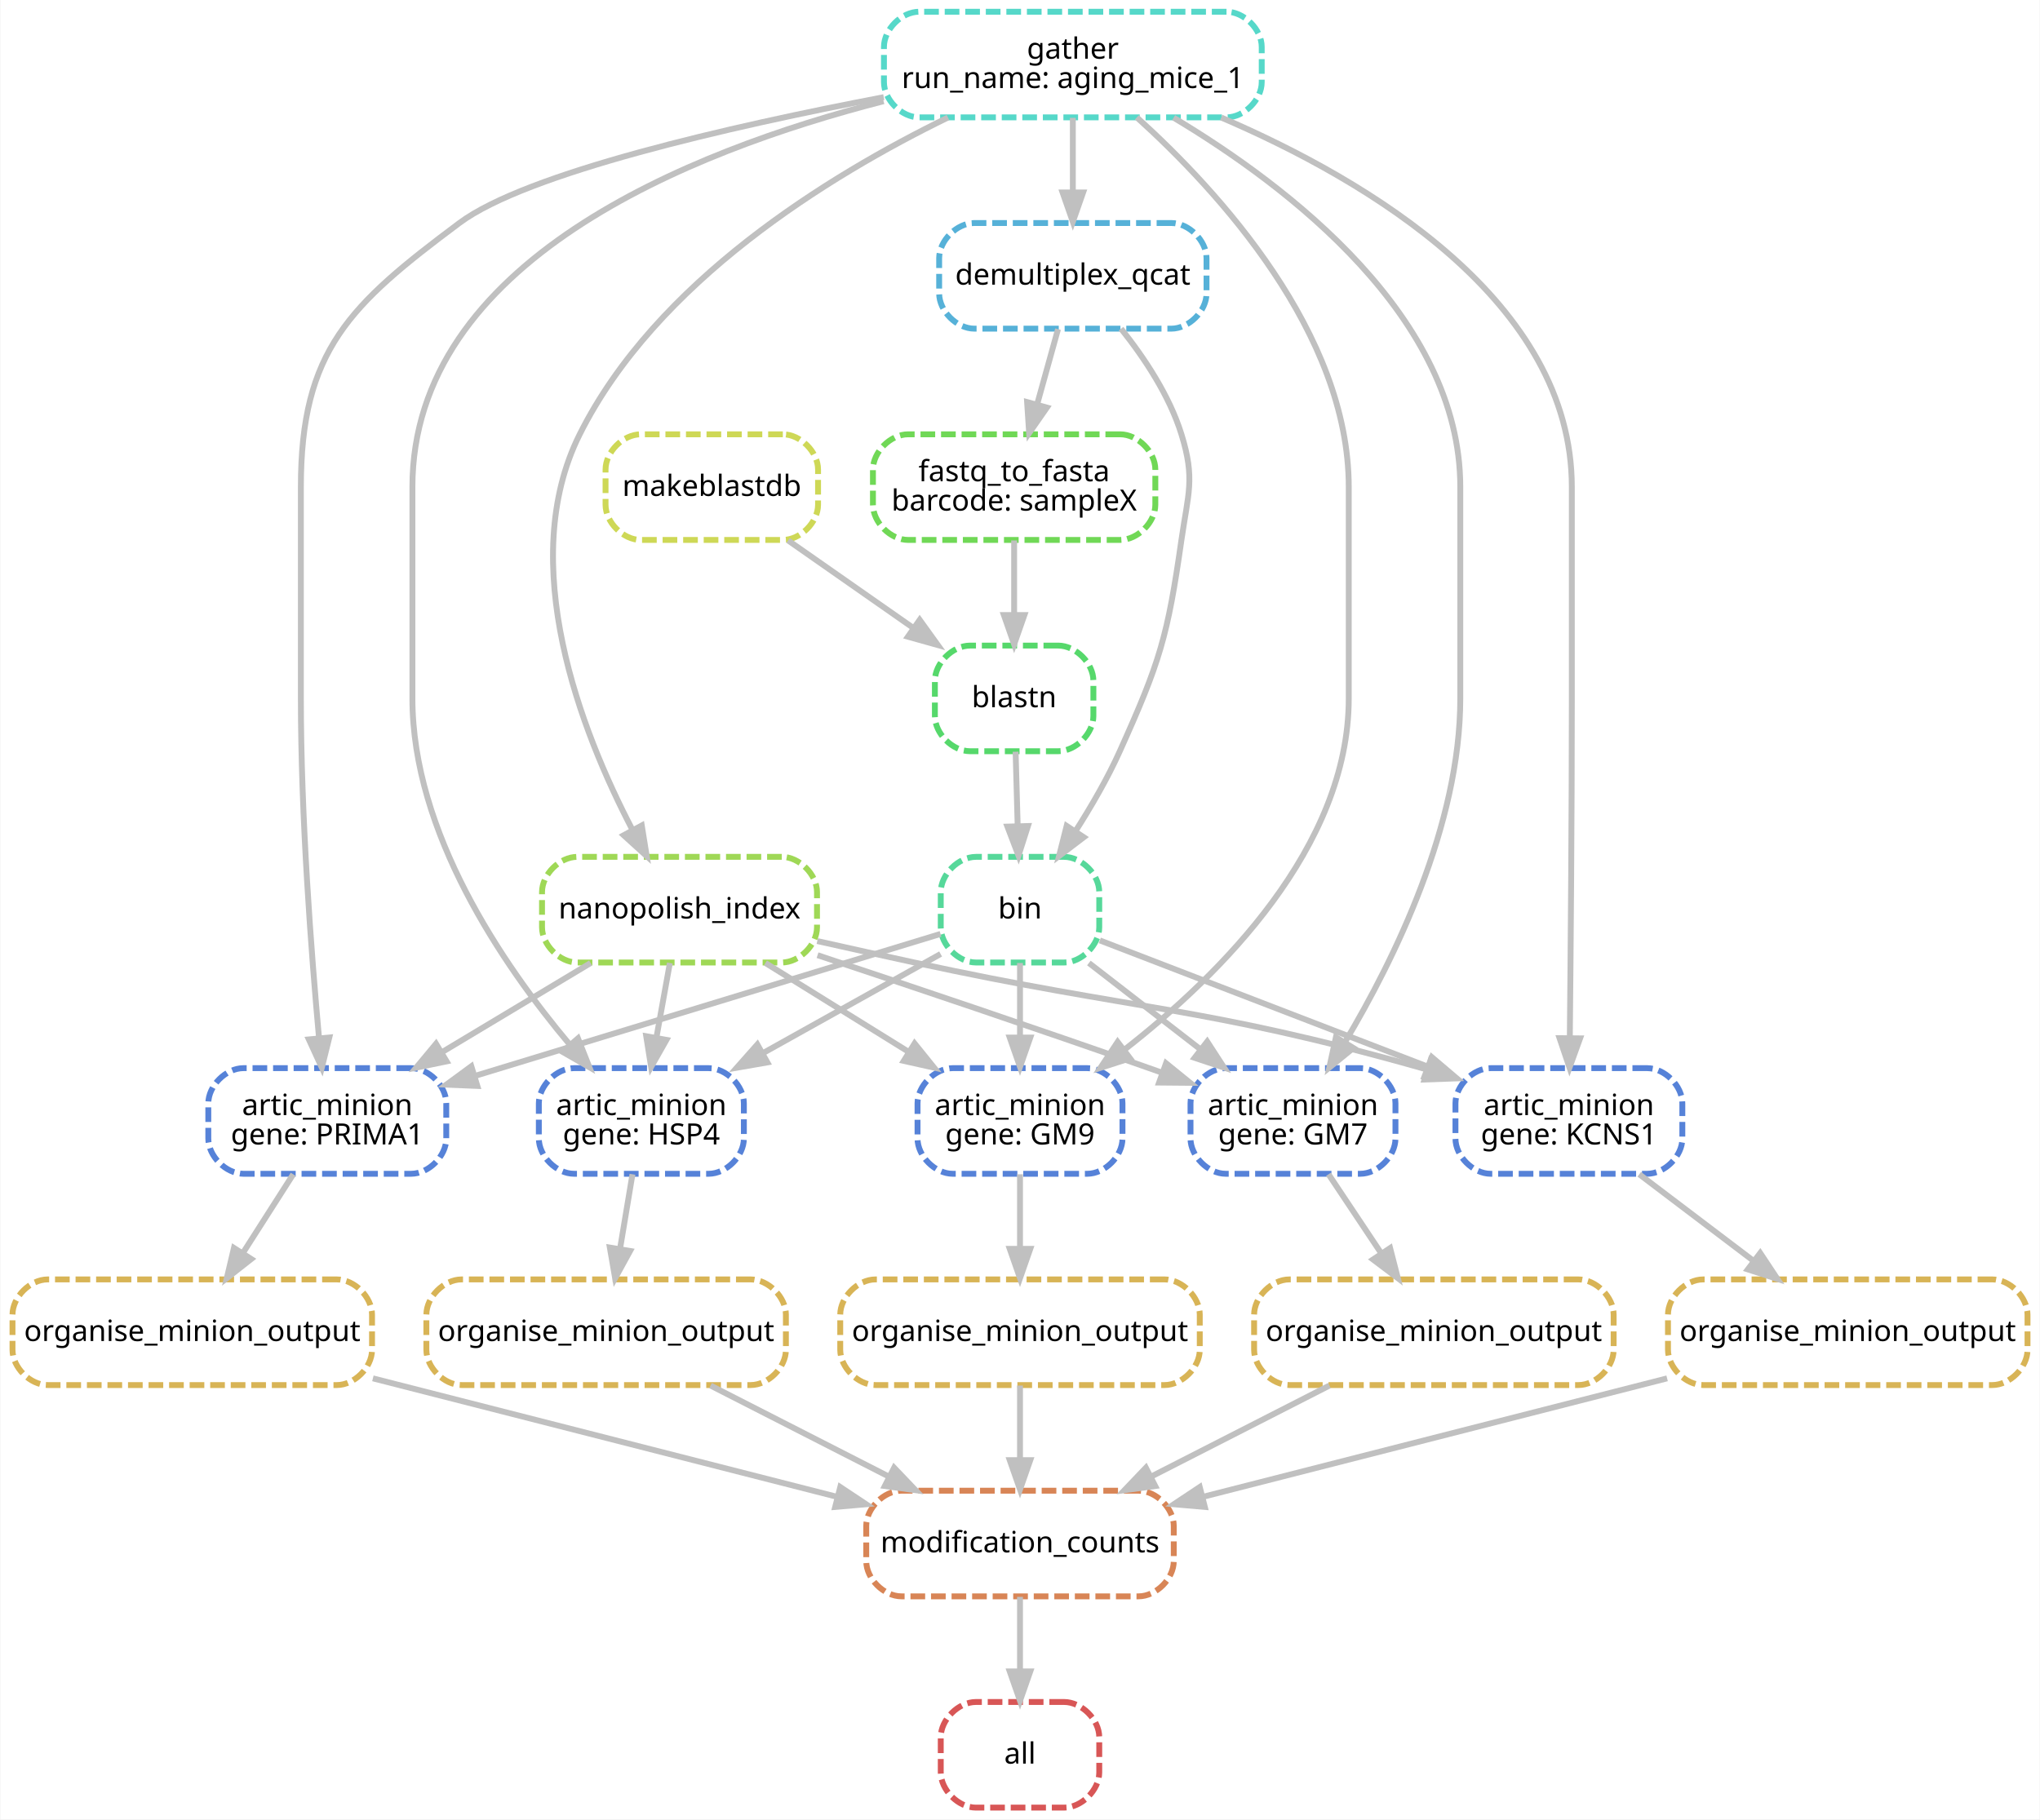
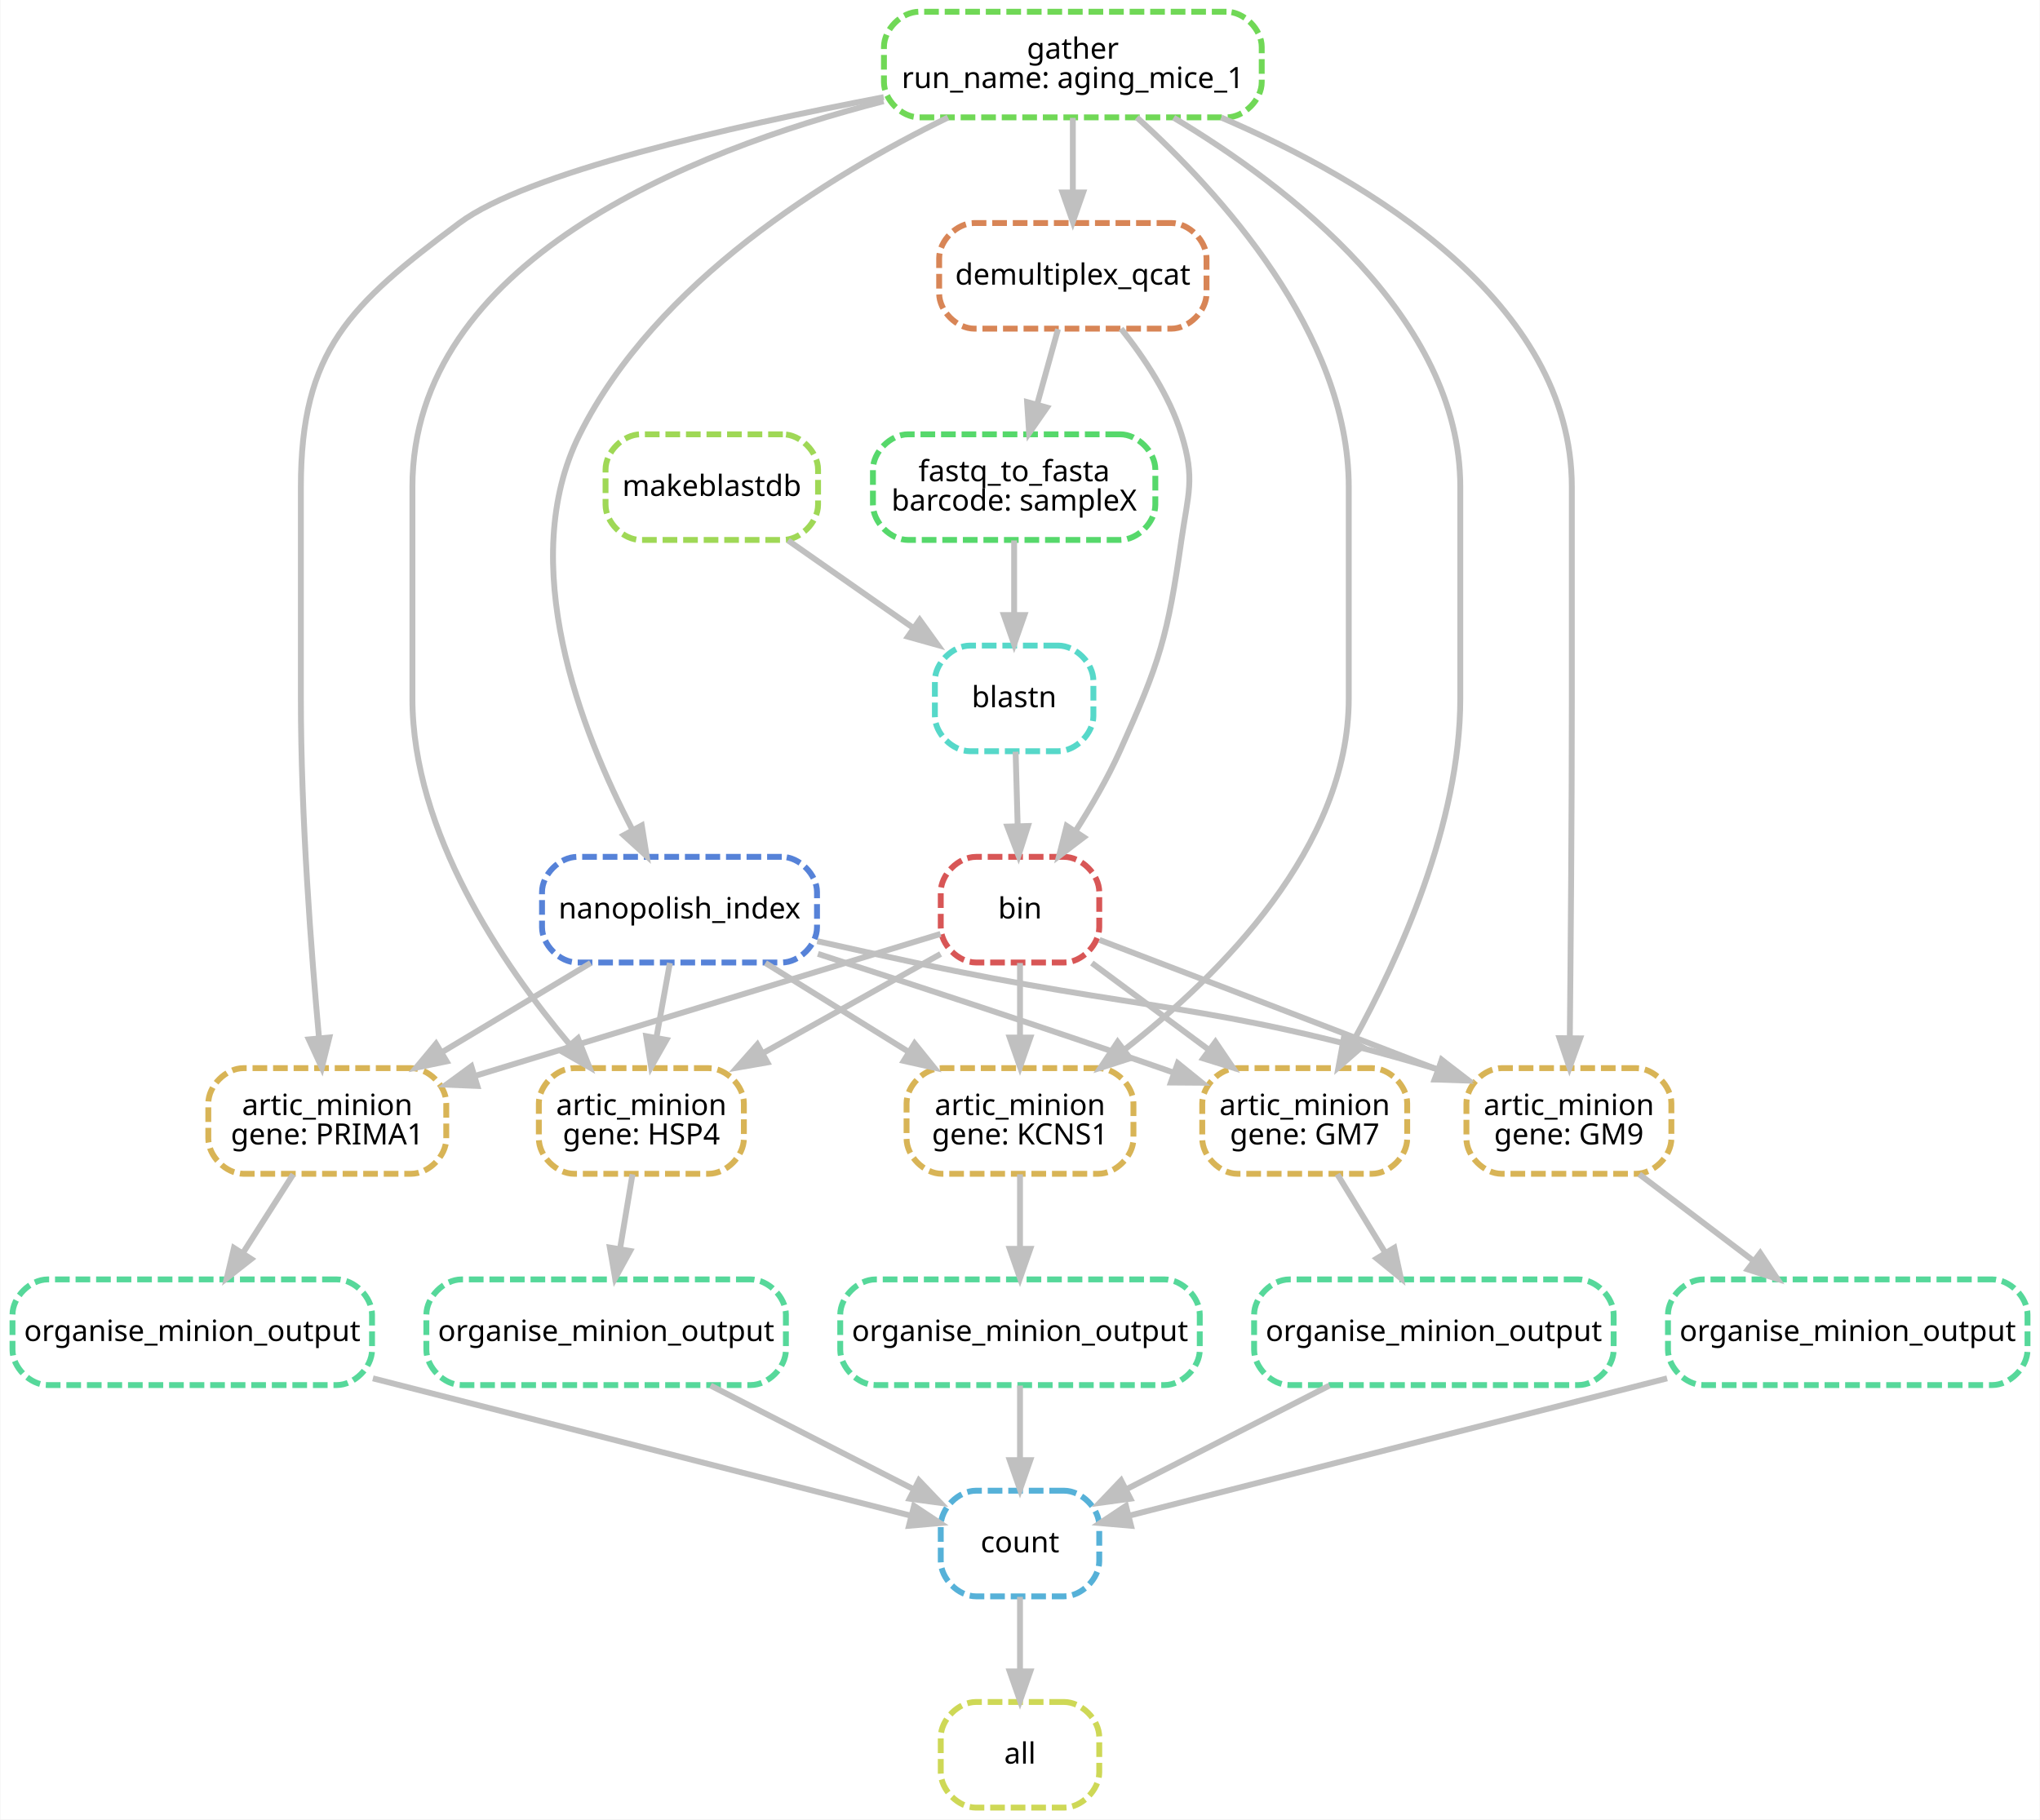
<svg xmlns="http://www.w3.org/2000/svg" width="695pt" height="620pt" viewBox="0.00 0.00 694.74 620.00">
  <g id="graph0" class="graph" transform="scale(1 1) rotate(0) translate(4 616)">
    <polygon fill="#ffffff" stroke="transparent" points="-4,4 -4,-616 690.743,-616 690.743,4 -4,4" />
    <g id="node1" class="node">
-       <path fill="none" stroke="#d85656" stroke-width="2" stroke-dasharray="5,2" d="M358.372,-36C358.372,-36 328.372,-36 328.372,-36 322.372,-36 316.372,-30 316.372,-24 316.372,-24 316.372,-12 316.372,-12 316.372,-6 322.372,0 328.372,0 328.372,0 358.372,0 358.372,0 364.372,0 370.372,-6 370.372,-12 370.372,-12 370.372,-24 370.372,-24 370.372,-30 364.372,-36 358.372,-36" />
+       <path fill="none" stroke="#ced856" stroke-width="2" stroke-dasharray="5,2" d="M358.372,-36C358.372,-36 328.372,-36 328.372,-36 322.372,-36 316.372,-30 316.372,-24 316.372,-24 316.372,-12 316.372,-12 316.372,-6 322.372,0 328.372,0 328.372,0 358.372,0 358.372,0 364.372,0 370.372,-6 370.372,-12 370.372,-12 370.372,-24 370.372,-24 370.372,-30 364.372,-36 358.372,-36" />
      <text text-anchor="middle" x="343.372" y="-15" font-family="sans" font-size="10.00" fill="#000000">all</text>
    </g>
    <g id="node2" class="node">
-       <path fill="none" stroke="#d88556" stroke-width="2" stroke-dasharray="5,2" d="M383.756,-108C383.756,-108 302.987,-108 302.987,-108 296.987,-108 290.987,-102 290.987,-96 290.987,-96 290.987,-84 290.987,-84 290.987,-78 296.987,-72 302.987,-72 302.987,-72 383.756,-72 383.756,-72 389.756,-72 395.756,-78 395.756,-84 395.756,-84 395.756,-96 395.756,-96 395.756,-102 389.756,-108 383.756,-108" />
-       <text text-anchor="middle" x="343.372" y="-87" font-family="sans" font-size="10.00" fill="#000000">modification_counts</text>
+       <path fill="none" stroke="#56b1d8" stroke-width="2" stroke-dasharray="5,2" d="M358.372,-108C358.372,-108 328.372,-108 328.372,-108 322.372,-108 316.372,-102 316.372,-96 316.372,-96 316.372,-84 316.372,-84 316.372,-78 322.372,-72 328.372,-72 328.372,-72 358.372,-72 358.372,-72 364.372,-72 370.372,-78 370.372,-84 370.372,-84 370.372,-96 370.372,-96 370.372,-102 364.372,-108 358.372,-108" />
+       <text text-anchor="middle" x="343.372" y="-87" font-family="sans" font-size="10.00" fill="#000000">count</text>
    </g>
    <g id="edge1" class="edge">
      <path fill="none" stroke="#c0c0c0" stroke-width="2" d="M343.372,-71.831C343.372,-64.131 343.372,-54.974 343.372,-46.417" />
      <polygon fill="#c0c0c0" stroke="#c0c0c0" stroke-width="2" points="346.872,-46.413 343.372,-36.413 339.872,-46.413 346.872,-46.413" />
    </g>
    <g id="node3" class="node">
-       <path fill="none" stroke="#d8b456" stroke-width="2" stroke-dasharray="5,2" d="M392.615,-180C392.615,-180 294.128,-180 294.128,-180 288.128,-180 282.128,-174 282.128,-168 282.128,-168 282.128,-156 282.128,-156 282.128,-150 288.128,-144 294.128,-144 294.128,-144 392.615,-144 392.615,-144 398.615,-144 404.615,-150 404.615,-156 404.615,-156 404.615,-168 404.615,-168 404.615,-174 398.615,-180 392.615,-180" />
+       <path fill="none" stroke="#56d89a" stroke-width="2" stroke-dasharray="5,2" d="M392.615,-180C392.615,-180 294.128,-180 294.128,-180 288.128,-180 282.128,-174 282.128,-168 282.128,-168 282.128,-156 282.128,-156 282.128,-150 288.128,-144 294.128,-144 294.128,-144 392.615,-144 392.615,-144 398.615,-144 404.615,-150 404.615,-156 404.615,-156 404.615,-168 404.615,-168 404.615,-174 398.615,-180 392.615,-180" />
      <text text-anchor="middle" x="343.372" y="-159" font-family="sans" font-size="10.00" fill="#000000">organise_minion_output</text>
    </g>
    <g id="edge2" class="edge">
      <path fill="none" stroke="#c0c0c0" stroke-width="2" d="M343.372,-143.831C343.372,-136.131 343.372,-126.974 343.372,-118.417" />
      <polygon fill="#c0c0c0" stroke="#c0c0c0" stroke-width="2" points="346.872,-118.413 343.372,-108.413 339.872,-118.413 346.872,-118.413" />
    </g>
    <g id="node4" class="node">
-       <path fill="none" stroke="#d8b456" stroke-width="2" stroke-dasharray="5,2" d="M110.615,-180C110.615,-180 12.128,-180 12.128,-180 6.128,-180 .128,-174 .128,-168 .128,-168 .128,-156 .128,-156 .128,-150 6.128,-144 12.128,-144 12.128,-144 110.615,-144 110.615,-144 116.615,-144 122.615,-150 122.615,-156 122.615,-156 122.615,-168 122.615,-168 122.615,-174 116.615,-180 110.615,-180" />
+       <path fill="none" stroke="#56d89a" stroke-width="2" stroke-dasharray="5,2" d="M110.615,-180C110.615,-180 12.128,-180 12.128,-180 6.128,-180 .128,-174 .128,-168 .128,-168 .128,-156 .128,-156 .128,-150 6.128,-144 12.128,-144 12.128,-144 110.615,-144 110.615,-144 116.615,-144 122.615,-150 122.615,-156 122.615,-156 122.615,-168 122.615,-168 122.615,-174 116.615,-180 110.615,-180" />
      <text text-anchor="middle" x="61.372" y="-159" font-family="sans" font-size="10.00" fill="#000000">organise_minion_output</text>
    </g>
    <g id="edge3" class="edge">
-       <path fill="none" stroke="#c0c0c0" stroke-width="2" d="M122.909,-146.288C169.812,-134.313 234.132,-117.891 281.193,-105.875" />
-       <polygon fill="#c0c0c0" stroke="#c0c0c0" stroke-width="2" points="282.137,-109.247 290.961,-103.382 280.406,-102.464 282.137,-109.247" />
+       <path fill="none" stroke="#c0c0c0" stroke-width="2" d="M122.909,-146.288C178.806,-132.017 259.442,-111.429 306.118,-99.511" />
+       <polygon fill="#c0c0c0" stroke="#c0c0c0" stroke-width="2" points="307.277,-102.828 316.101,-96.963 305.546,-96.046 307.277,-102.828" />
    </g>
    <g id="node5" class="node">
-       <path fill="none" stroke="#d8b456" stroke-width="2" stroke-dasharray="5,2" d="M251.615,-180C251.615,-180 153.128,-180 153.128,-180 147.128,-180 141.128,-174 141.128,-168 141.128,-168 141.128,-156 141.128,-156 141.128,-150 147.128,-144 153.128,-144 153.128,-144 251.615,-144 251.615,-144 257.615,-144 263.615,-150 263.615,-156 263.615,-156 263.615,-168 263.615,-168 263.615,-174 257.615,-180 251.615,-180" />
+       <path fill="none" stroke="#56d89a" stroke-width="2" stroke-dasharray="5,2" d="M251.615,-180C251.615,-180 153.128,-180 153.128,-180 147.128,-180 141.128,-174 141.128,-168 141.128,-168 141.128,-156 141.128,-156 141.128,-150 147.128,-144 153.128,-144 153.128,-144 251.615,-144 251.615,-144 257.615,-144 263.615,-150 263.615,-156 263.615,-156 263.615,-168 263.615,-168 263.615,-174 257.615,-180 251.615,-180" />
      <text text-anchor="middle" x="202.372" y="-159" font-family="sans" font-size="10.00" fill="#000000">organise_minion_output</text>
    </g>
    <g id="edge4" class="edge">
-       <path fill="none" stroke="#c0c0c0" stroke-width="2" d="M237.952,-143.831C256.404,-134.409 279.126,-122.806 298.745,-112.788" />
-       <polygon fill="#c0c0c0" stroke="#c0c0c0" stroke-width="2" points="300.488,-115.828 307.803,-108.163 297.305,-109.594 300.488,-115.828" />
+       <path fill="none" stroke="#c0c0c0" stroke-width="2" d="M237.952,-143.831C259.129,-133.017 285.931,-119.331 307.211,-108.465" />
+       <polygon fill="#c0c0c0" stroke="#c0c0c0" stroke-width="2" points="308.944,-111.51 316.258,-103.845 305.761,-105.276 308.944,-111.51" />
    </g>
    <g id="node6" class="node">
-       <path fill="none" stroke="#d8b456" stroke-width="2" stroke-dasharray="5,2" d="M674.615,-180C674.615,-180 576.128,-180 576.128,-180 570.128,-180 564.128,-174 564.128,-168 564.128,-168 564.128,-156 564.128,-156 564.128,-150 570.128,-144 576.128,-144 576.128,-144 674.615,-144 674.615,-144 680.615,-144 686.615,-150 686.615,-156 686.615,-156 686.615,-168 686.615,-168 686.615,-174 680.615,-180 674.615,-180" />
+       <path fill="none" stroke="#56d89a" stroke-width="2" stroke-dasharray="5,2" d="M674.615,-180C674.615,-180 576.128,-180 576.128,-180 570.128,-180 564.128,-174 564.128,-168 564.128,-168 564.128,-156 564.128,-156 564.128,-150 570.128,-144 576.128,-144 576.128,-144 674.615,-144 674.615,-144 680.615,-144 686.615,-150 686.615,-156 686.615,-156 686.615,-168 686.615,-168 686.615,-174 680.615,-180 674.615,-180" />
      <text text-anchor="middle" x="625.372" y="-159" font-family="sans" font-size="10.00" fill="#000000">organise_minion_output</text>
    </g>
    <g id="edge5" class="edge">
-       <path fill="none" stroke="#c0c0c0" stroke-width="2" d="M563.834,-146.288C516.931,-134.313 452.611,-117.891 405.55,-105.875" />
-       <polygon fill="#c0c0c0" stroke="#c0c0c0" stroke-width="2" points="406.337,-102.464 395.782,-103.382 404.606,-109.247 406.337,-102.464" />
+       <path fill="none" stroke="#c0c0c0" stroke-width="2" d="M563.834,-146.288C507.937,-132.017 427.301,-111.429 380.625,-99.511" />
+       <polygon fill="#c0c0c0" stroke="#c0c0c0" stroke-width="2" points="381.198,-96.046 370.643,-96.963 379.466,-102.828 381.198,-96.046" />
    </g>
    <g id="node7" class="node">
-       <path fill="none" stroke="#d8b456" stroke-width="2" stroke-dasharray="5,2" d="M533.615,-180C533.615,-180 435.128,-180 435.128,-180 429.128,-180 423.128,-174 423.128,-168 423.128,-168 423.128,-156 423.128,-156 423.128,-150 429.128,-144 435.128,-144 435.128,-144 533.615,-144 533.615,-144 539.615,-144 545.615,-150 545.615,-156 545.615,-156 545.615,-168 545.615,-168 545.615,-174 539.615,-180 533.615,-180" />
+       <path fill="none" stroke="#56d89a" stroke-width="2" stroke-dasharray="5,2" d="M533.615,-180C533.615,-180 435.128,-180 435.128,-180 429.128,-180 423.128,-174 423.128,-168 423.128,-168 423.128,-156 423.128,-156 423.128,-150 429.128,-144 435.128,-144 435.128,-144 533.615,-144 533.615,-144 539.615,-144 545.615,-150 545.615,-156 545.615,-156 545.615,-168 545.615,-168 545.615,-174 539.615,-180 533.615,-180" />
      <text text-anchor="middle" x="484.372" y="-159" font-family="sans" font-size="10.00" fill="#000000">organise_minion_output</text>
    </g>
    <g id="edge6" class="edge">
-       <path fill="none" stroke="#c0c0c0" stroke-width="2" d="M448.791,-143.831C430.339,-134.409 407.617,-122.806 387.999,-112.788" />
-       <polygon fill="#c0c0c0" stroke="#c0c0c0" stroke-width="2" points="389.438,-109.594 378.94,-108.163 386.255,-115.828 389.438,-109.594" />
+       <path fill="none" stroke="#c0c0c0" stroke-width="2" d="M448.791,-143.831C427.614,-133.017 400.812,-119.331 379.533,-108.465" />
+       <polygon fill="#c0c0c0" stroke="#c0c0c0" stroke-width="2" points="380.983,-105.276 370.485,-103.845 377.799,-111.51 380.983,-105.276" />
    </g>
    <g id="node8" class="node">
-       <path fill="none" stroke="#5682d8" stroke-width="2" stroke-dasharray="5,2" d="M366.283,-252C366.283,-252 320.46,-252 320.46,-252 314.46,-252 308.46,-246 308.46,-240 308.46,-240 308.46,-228 308.46,-228 308.46,-222 314.46,-216 320.46,-216 320.46,-216 366.283,-216 366.283,-216 372.283,-216 378.283,-222 378.283,-228 378.283,-228 378.283,-240 378.283,-240 378.283,-246 372.283,-252 366.283,-252" />
+       <path fill="none" stroke="#d8b456" stroke-width="2" stroke-dasharray="5,2" d="M370.019,-252C370.019,-252 316.724,-252 316.724,-252 310.724,-252 304.724,-246 304.724,-240 304.724,-240 304.724,-228 304.724,-228 304.724,-222 310.724,-216 316.724,-216 316.724,-216 370.019,-216 370.019,-216 376.019,-216 382.019,-222 382.019,-228 382.019,-228 382.019,-240 382.019,-240 382.019,-246 376.019,-252 370.019,-252" />
      <text text-anchor="middle" x="343.372" y="-236" font-family="sans" font-size="10.00" fill="#000000">artic_minion</text>
-       <text text-anchor="middle" x="343.372" y="-226" font-family="sans" font-size="10.00" fill="#000000">gene: GM9</text>
+       <text text-anchor="middle" x="343.372" y="-226" font-family="sans" font-size="10.00" fill="#000000">gene: KCNS1</text>
    </g>
    <g id="edge7" class="edge">
      <path fill="none" stroke="#c0c0c0" stroke-width="2" d="M343.372,-215.831C343.372,-208.131 343.372,-198.974 343.372,-190.417" />
      <polygon fill="#c0c0c0" stroke="#c0c0c0" stroke-width="2" points="346.872,-190.413 343.372,-180.413 339.872,-190.413 346.872,-190.413" />
    </g>
    <g id="node9" class="node">
-       <path fill="none" stroke="#5682d8" stroke-width="2" stroke-dasharray="5,2" d="M135.906,-252C135.906,-252 78.837,-252 78.837,-252 72.837,-252 66.837,-246 66.837,-240 66.837,-240 66.837,-228 66.837,-228 66.837,-222 72.837,-216 78.837,-216 78.837,-216 135.906,-216 135.906,-216 141.906,-216 147.906,-222 147.906,-228 147.906,-228 147.906,-240 147.906,-240 147.906,-246 141.906,-252 135.906,-252" />
+       <path fill="none" stroke="#d8b456" stroke-width="2" stroke-dasharray="5,2" d="M135.906,-252C135.906,-252 78.837,-252 78.837,-252 72.837,-252 66.837,-246 66.837,-240 66.837,-240 66.837,-228 66.837,-228 66.837,-222 72.837,-216 78.837,-216 78.837,-216 135.906,-216 135.906,-216 141.906,-216 147.906,-222 147.906,-228 147.906,-228 147.906,-240 147.906,-240 147.906,-246 141.906,-252 135.906,-252" />
      <text text-anchor="middle" x="107.372" y="-236" font-family="sans" font-size="10.00" fill="#000000">artic_minion</text>
      <text text-anchor="middle" x="107.372" y="-226" font-family="sans" font-size="10.00" fill="#000000">gene: PRIMA1</text>
    </g>
    <g id="edge8" class="edge">
      <path fill="none" stroke="#c0c0c0" stroke-width="2" d="M95.764,-215.831C90.574,-207.708 84.348,-197.964 78.629,-189.012" />
      <polygon fill="#c0c0c0" stroke="#c0c0c0" stroke-width="2" points="81.469,-186.956 73.136,-180.413 75.57,-190.725 81.469,-186.956" />
    </g>
    <g id="node10" class="node">
-       <path fill="none" stroke="#5682d8" stroke-width="2" stroke-dasharray="5,2" d="M237.297,-252C237.297,-252 191.446,-252 191.446,-252 185.446,-252 179.446,-246 179.446,-240 179.446,-240 179.446,-228 179.446,-228 179.446,-222 185.446,-216 191.446,-216 191.446,-216 237.297,-216 237.297,-216 243.297,-216 249.297,-222 249.297,-228 249.297,-228 249.297,-240 249.297,-240 249.297,-246 243.297,-252 237.297,-252" />
+       <path fill="none" stroke="#d8b456" stroke-width="2" stroke-dasharray="5,2" d="M237.297,-252C237.297,-252 191.446,-252 191.446,-252 185.446,-252 179.446,-246 179.446,-240 179.446,-240 179.446,-228 179.446,-228 179.446,-222 185.446,-216 191.446,-216 191.446,-216 237.297,-216 237.297,-216 243.297,-216 249.297,-222 249.297,-228 249.297,-228 249.297,-240 249.297,-240 249.297,-246 243.297,-252 237.297,-252" />
      <text text-anchor="middle" x="214.372" y="-236" font-family="sans" font-size="10.00" fill="#000000">artic_minion</text>
      <text text-anchor="middle" x="214.372" y="-226" font-family="sans" font-size="10.00" fill="#000000">gene: HSP4</text>
    </g>
    <g id="edge9" class="edge">
      <path fill="none" stroke="#c0c0c0" stroke-width="2" d="M211.344,-215.831C210.06,-208.131 208.534,-198.974 207.108,-190.417" />
      <polygon fill="#c0c0c0" stroke="#c0c0c0" stroke-width="2" points="210.537,-189.702 205.44,-180.413 203.632,-190.853 210.537,-189.702" />
    </g>
    <g id="node11" class="node">
-       <path fill="none" stroke="#5682d8" stroke-width="2" stroke-dasharray="5,2" d="M557.019,-252C557.019,-252 503.724,-252 503.724,-252 497.724,-252 491.724,-246 491.724,-240 491.724,-240 491.724,-228 491.724,-228 491.724,-222 497.724,-216 503.724,-216 503.724,-216 557.019,-216 557.019,-216 563.019,-216 569.019,-222 569.019,-228 569.019,-228 569.019,-240 569.019,-240 569.019,-246 563.019,-252 557.019,-252" />
+       <path fill="none" stroke="#d8b456" stroke-width="2" stroke-dasharray="5,2" d="M553.283,-252C553.283,-252 507.46,-252 507.46,-252 501.46,-252 495.46,-246 495.46,-240 495.46,-240 495.46,-228 495.46,-228 495.46,-222 501.46,-216 507.46,-216 507.46,-216 553.283,-216 553.283,-216 559.283,-216 565.283,-222 565.283,-228 565.283,-228 565.283,-240 565.283,-240 565.283,-246 559.283,-252 553.283,-252" />
      <text text-anchor="middle" x="530.372" y="-236" font-family="sans" font-size="10.00" fill="#000000">artic_minion</text>
-       <text text-anchor="middle" x="530.372" y="-226" font-family="sans" font-size="10.00" fill="#000000">gene: KCNS1</text>
+       <text text-anchor="middle" x="530.372" y="-226" font-family="sans" font-size="10.00" fill="#000000">gene: GM9</text>
    </g>
    <g id="edge10" class="edge">
      <path fill="none" stroke="#c0c0c0" stroke-width="2" d="M554.344,-215.831C566.158,-206.878 580.569,-195.956 593.315,-186.296" />
      <polygon fill="#c0c0c0" stroke="#c0c0c0" stroke-width="2" points="595.551,-188.993 601.407,-180.163 591.323,-183.414 595.551,-188.993" />
    </g>
    <g id="node12" class="node">
-       <path fill="none" stroke="#5682d8" stroke-width="2" stroke-dasharray="5,2" d="M459.283,-252C459.283,-252 413.46,-252 413.46,-252 407.46,-252 401.46,-246 401.46,-240 401.46,-240 401.46,-228 401.46,-228 401.46,-222 407.46,-216 413.46,-216 413.46,-216 459.283,-216 459.283,-216 465.283,-216 471.283,-222 471.283,-228 471.283,-228 471.283,-240 471.283,-240 471.283,-246 465.283,-252 459.283,-252" />
-       <text text-anchor="middle" x="436.372" y="-236" font-family="sans" font-size="10.00" fill="#000000">artic_minion</text>
-       <text text-anchor="middle" x="436.372" y="-226" font-family="sans" font-size="10.00" fill="#000000">gene: GM7</text>
+       <path fill="none" stroke="#d8b456" stroke-width="2" stroke-dasharray="5,2" d="M463.283,-252C463.283,-252 417.46,-252 417.46,-252 411.46,-252 405.46,-246 405.46,-240 405.46,-240 405.46,-228 405.46,-228 405.46,-222 411.46,-216 417.46,-216 417.46,-216 463.283,-216 463.283,-216 469.283,-216 475.283,-222 475.283,-228 475.283,-228 475.283,-240 475.283,-240 475.283,-246 469.283,-252 463.283,-252" />
+       <text text-anchor="middle" x="440.372" y="-236" font-family="sans" font-size="10.00" fill="#000000">artic_minion</text>
+       <text text-anchor="middle" x="440.372" y="-226" font-family="sans" font-size="10.00" fill="#000000">gene: GM7</text>
    </g>
    <g id="edge11" class="edge">
-       <path fill="none" stroke="#c0c0c0" stroke-width="2" d="M448.484,-215.831C453.9,-207.708 460.396,-197.964 466.364,-189.012" />
-       <polygon fill="#c0c0c0" stroke="#c0c0c0" stroke-width="2" points="469.461,-190.675 472.096,-180.413 463.637,-186.792 469.461,-190.675" />
+       <path fill="none" stroke="#c0c0c0" stroke-width="2" d="M451.475,-215.831C456.439,-207.708 462.394,-197.964 467.864,-189.012" />
+       <polygon fill="#c0c0c0" stroke="#c0c0c0" stroke-width="2" points="470.891,-190.771 473.119,-180.413 464.918,-187.121 470.891,-190.771" />
    </g>
    <g id="node13" class="node">
-       <path fill="none" stroke="#56d8c9" stroke-width="2" stroke-dasharray="5,2" d="M413.723,-612C413.723,-612 309.02,-612 309.02,-612 303.02,-612 297.02,-606 297.02,-600 297.02,-600 297.02,-588 297.02,-588 297.02,-582 303.02,-576 309.02,-576 309.02,-576 413.723,-576 413.723,-576 419.723,-576 425.723,-582 425.723,-588 425.723,-588 425.723,-600 425.723,-600 425.723,-606 419.723,-612 413.723,-612" />
+       <path fill="none" stroke="#d85656" stroke-width="2" stroke-dasharray="5,2" d="M358.372,-324C358.372,-324 328.372,-324 328.372,-324 322.372,-324 316.372,-318 316.372,-312 316.372,-312 316.372,-300 316.372,-300 316.372,-294 322.372,-288 328.372,-288 328.372,-288 358.372,-288 358.372,-288 364.372,-288 370.372,-294 370.372,-300 370.372,-300 370.372,-312 370.372,-312 370.372,-318 364.372,-324 358.372,-324" />
+       <text text-anchor="middle" x="343.372" y="-303" font-family="sans" font-size="10.00" fill="#000000">bin</text>
+     </g>
+     <g id="edge12" class="edge">
+       <path fill="none" stroke="#c0c0c0" stroke-width="2" d="M343.372,-287.831C343.372,-280.131 343.372,-270.974 343.372,-262.417" />
+       <polygon fill="#c0c0c0" stroke="#c0c0c0" stroke-width="2" points="346.872,-262.413 343.372,-252.413 339.872,-262.413 346.872,-262.413" />
+     </g>
+     <g id="edge15" class="edge">
+       <path fill="none" stroke="#c0c0c0" stroke-width="2" d="M316.299,-297.741C277.674,-285.957 206.069,-264.111 157.578,-249.317" />
+       <polygon fill="#c0c0c0" stroke="#c0c0c0" stroke-width="2" points="158.49,-245.936 147.904,-246.366 156.447,-252.631 158.49,-245.936" />
+     </g>
+     <g id="edge18" class="edge">
+       <path fill="none" stroke="#c0c0c0" stroke-width="2" d="M316.329,-290.906C298.774,-281.108 275.554,-268.149 255.708,-257.072" />
+       <polygon fill="#c0c0c0" stroke="#c0c0c0" stroke-width="2" points="257.298,-253.951 246.86,-252.133 253.886,-260.063 257.298,-253.951" />
+     </g>
+     <g id="edge21" class="edge">
+       <path fill="none" stroke="#c0c0c0" stroke-width="2" d="M370.425,-295.706C398.826,-284.883 444.771,-267.331 484.372,-252 484.811,-251.83 485.254,-251.658 485.698,-251.486" />
+       <polygon fill="#c0c0c0" stroke="#c0c0c0" stroke-width="2" points="487.168,-254.67 495.221,-247.785 484.632,-248.145 487.168,-254.67" />
+     </g>
+     <g id="edge24" class="edge">
+       <path fill="none" stroke="#c0c0c0" stroke-width="2" d="M367.849,-287.831C379.911,-278.878 394.625,-267.956 407.64,-258.296" />
+       <polygon fill="#c0c0c0" stroke="#c0c0c0" stroke-width="2" points="409.959,-260.933 415.902,-252.163 405.786,-255.313 409.959,-260.933" />
+     </g>
+     <g id="node14" class="node">
+       <path fill="none" stroke="#70d856" stroke-width="2" stroke-dasharray="5,2" d="M413.723,-612C413.723,-612 309.02,-612 309.02,-612 303.02,-612 297.02,-606 297.02,-600 297.02,-600 297.02,-588 297.02,-588 297.02,-582 303.02,-576 309.02,-576 309.02,-576 413.723,-576 413.723,-576 419.723,-576 425.723,-582 425.723,-588 425.723,-588 425.723,-600 425.723,-600 425.723,-606 419.723,-612 413.723,-612" />
      <text text-anchor="middle" x="361.372" y="-596" font-family="sans" font-size="10.00" fill="#000000">gather</text>
      <text text-anchor="middle" x="361.372" y="-586" font-family="sans" font-size="10.00" fill="#000000">run_name: aging_mice_1</text>
    </g>
-     <g id="edge12" class="edge">
+     <g id="edge13" class="edge">
      <path fill="none" stroke="#c0c0c0" stroke-width="2" d="M383.173,-575.996C410.942,-550.903 455.372,-502.545 455.372,-450 455.372,-450 455.372,-450 455.372,-378 455.372,-327.343 411.651,-283.774 378.843,-258.21" />
      <polygon fill="#c0c0c0" stroke="#c0c0c0" stroke-width="2" points="380.857,-255.346 370.77,-252.106 376.635,-260.929 380.857,-255.346" />
    </g>
-     <g id="edge15" class="edge">
+     <g id="edge16" class="edge">
      <path fill="none" stroke="#c0c0c0" stroke-width="2" d="M296.955,-582.895C244.364,-572.835 175.152,-557.018 152.372,-540 115.001,-512.082 98.372,-496.648 98.372,-450 98.372,-450 98.372,-450 98.372,-378 98.372,-337.798 101.909,-291.405 104.548,-262.385" />
      <polygon fill="#c0c0c0" stroke="#c0c0c0" stroke-width="2" points="108.058,-262.446 105.507,-252.163 101.089,-261.792 108.058,-262.446" />
    </g>
-     <g id="edge18" class="edge">
+     <g id="edge19" class="edge">
      <path fill="none" stroke="#c0c0c0" stroke-width="2" d="M296.896,-581.512C230.409,-564.452 136.372,-526.755 136.372,-450 136.372,-450 136.372,-450 136.372,-378 136.372,-332.393 166.995,-287.404 189.866,-260.164" />
      <polygon fill="#c0c0c0" stroke="#c0c0c0" stroke-width="2" points="192.775,-262.151 196.672,-252.299 187.482,-257.57 192.775,-262.151" />
    </g>
-     <g id="edge21" class="edge">
+     <g id="edge22" class="edge">
      <path fill="none" stroke="#c0c0c0" stroke-width="2" d="M411.917,-575.955C462.028,-554.439 531.372,-513.24 531.372,-450 531.372,-450 531.372,-450 531.372,-378 531.372,-337.875 530.979,-291.462 530.685,-262.417" />
      <polygon fill="#c0c0c0" stroke="#c0c0c0" stroke-width="2" points="534.183,-262.148 530.579,-252.185 527.183,-262.221 534.183,-262.148" />
    </g>
    <g id="edge25" class="edge">
-       <path fill="none" stroke="#c0c0c0" stroke-width="2" d="M395.708,-575.891C434.819,-552.5 493.372,-507.824 493.372,-450 493.372,-450 493.372,-450 493.372,-378 493.372,-334.76 470.877,-289.019 454.15,-260.983" />
-       <polygon fill="#c0c0c0" stroke="#c0c0c0" stroke-width="2" points="456.959,-258.869 448.74,-252.183 450.996,-262.535 456.959,-258.869" />
+       <path fill="none" stroke="#c0c0c0" stroke-width="2" d="M395.708,-575.891C434.819,-552.5 493.372,-507.824 493.372,-450 493.372,-450 493.372,-450 493.372,-378 493.372,-335.158 472.456,-289.315 456.903,-261.148" />
+       <polygon fill="#c0c0c0" stroke="#c0c0c0" stroke-width="2" points="459.858,-259.265 451.872,-252.304 453.774,-262.726 459.858,-259.265" />
    </g>
    <g id="node15" class="node">
-       <path fill="none" stroke="#9fd856" stroke-width="2" stroke-dasharray="5,2" d="M262.214,-324C262.214,-324 192.53,-324 192.53,-324 186.53,-324 180.53,-318 180.53,-312 180.53,-312 180.53,-300 180.53,-300 180.53,-294 186.53,-288 192.53,-288 192.53,-288 262.214,-288 262.214,-288 268.214,-288 274.214,-294 274.214,-300 274.214,-300 274.214,-312 274.214,-312 274.214,-318 268.214,-324 262.214,-324" />
+       <path fill="none" stroke="#5682d8" stroke-width="2" stroke-dasharray="5,2" d="M262.214,-324C262.214,-324 192.53,-324 192.53,-324 186.53,-324 180.53,-318 180.53,-312 180.53,-312 180.53,-300 180.53,-300 180.53,-294 186.53,-288 192.53,-288 192.53,-288 262.214,-288 262.214,-288 268.214,-288 274.214,-294 274.214,-300 274.214,-300 274.214,-312 274.214,-312 274.214,-318 268.214,-324 262.214,-324" />
      <text text-anchor="middle" x="227.372" y="-303" font-family="sans" font-size="10.00" fill="#000000">nanopolish_index</text>
    </g>
    <g id="edge29" class="edge">
      <path fill="none" stroke="#c0c0c0" stroke-width="2" d="M318.839,-575.958C278.193,-556.124 219.377,-520.012 193.372,-468 171.439,-424.135 193.857,-366.763 211.242,-333.385" />
      <polygon fill="#c0c0c0" stroke="#c0c0c0" stroke-width="2" points="214.511,-334.698 216.195,-324.238 208.356,-331.364 214.511,-334.698" />
    </g>
    <g id="node17" class="node">
-       <path fill="none" stroke="#56b1d8" stroke-width="2" stroke-dasharray="5,2" d="M394.916,-540C394.916,-540 327.828,-540 327.828,-540 321.828,-540 315.828,-534 315.828,-528 315.828,-528 315.828,-516 315.828,-516 315.828,-510 321.828,-504 327.828,-504 327.828,-504 394.916,-504 394.916,-504 400.916,-504 406.916,-510 406.916,-516 406.916,-516 406.916,-528 406.916,-528 406.916,-534 400.916,-540 394.916,-540" />
+       <path fill="none" stroke="#d88556" stroke-width="2" stroke-dasharray="5,2" d="M394.916,-540C394.916,-540 327.828,-540 327.828,-540 321.828,-540 315.828,-534 315.828,-528 315.828,-528 315.828,-516 315.828,-516 315.828,-510 321.828,-504 327.828,-504 327.828,-504 394.916,-504 394.916,-504 400.916,-504 406.916,-510 406.916,-516 406.916,-516 406.916,-528 406.916,-528 406.916,-534 400.916,-540 394.916,-540" />
      <text text-anchor="middle" x="361.372" y="-519" font-family="sans" font-size="10.00" fill="#000000">demultiplex_qcat</text>
    </g>
    <g id="edge32" class="edge">
      <path fill="none" stroke="#c0c0c0" stroke-width="2" d="M361.372,-575.831C361.372,-568.131 361.372,-558.974 361.372,-550.417" />
      <polygon fill="#c0c0c0" stroke="#c0c0c0" stroke-width="2" points="364.872,-550.413 361.372,-540.413 357.872,-550.413 364.872,-550.413" />
    </g>
-     <g id="node14" class="node">
-       <path fill="none" stroke="#56d89a" stroke-width="2" stroke-dasharray="5,2" d="M358.372,-324C358.372,-324 328.372,-324 328.372,-324 322.372,-324 316.372,-318 316.372,-312 316.372,-312 316.372,-300 316.372,-300 316.372,-294 322.372,-288 328.372,-288 328.372,-288 358.372,-288 358.372,-288 364.372,-288 370.372,-294 370.372,-300 370.372,-300 370.372,-312 370.372,-312 370.372,-318 364.372,-324 358.372,-324" />
-       <text text-anchor="middle" x="343.372" y="-303" font-family="sans" font-size="10.00" fill="#000000">bin</text>
-     </g>
-     <g id="edge13" class="edge">
-       <path fill="none" stroke="#c0c0c0" stroke-width="2" d="M343.372,-287.831C343.372,-280.131 343.372,-270.974 343.372,-262.417" />
-       <polygon fill="#c0c0c0" stroke="#c0c0c0" stroke-width="2" points="346.872,-262.413 343.372,-252.413 339.872,-262.413 346.872,-262.413" />
-     </g>
-     <g id="edge16" class="edge">
-       <path fill="none" stroke="#c0c0c0" stroke-width="2" d="M316.299,-297.741C277.674,-285.957 206.069,-264.111 157.578,-249.317" />
-       <polygon fill="#c0c0c0" stroke="#c0c0c0" stroke-width="2" points="158.49,-245.936 147.904,-246.366 156.447,-252.631 158.49,-245.936" />
-     </g>
-     <g id="edge19" class="edge">
-       <path fill="none" stroke="#c0c0c0" stroke-width="2" d="M316.329,-290.906C298.774,-281.108 275.554,-268.149 255.708,-257.072" />
-       <polygon fill="#c0c0c0" stroke="#c0c0c0" stroke-width="2" points="257.298,-253.951 246.86,-252.133 253.886,-260.063 257.298,-253.951" />
-     </g>
-     <g id="edge22" class="edge">
-       <path fill="none" stroke="#c0c0c0" stroke-width="2" d="M370.563,-295.531C399.729,-284.301 446.631,-266.242 482.097,-252.587" />
-       <polygon fill="#c0c0c0" stroke="#c0c0c0" stroke-width="2" points="483.699,-255.721 491.773,-248.862 481.183,-249.188 483.699,-255.721" />
-     </g>
-     <g id="edge24" class="edge">
-       <path fill="none" stroke="#c0c0c0" stroke-width="2" d="M366.839,-287.831C378.404,-278.878 392.512,-267.956 404.99,-258.296" />
-       <polygon fill="#c0c0c0" stroke="#c0c0c0" stroke-width="2" points="407.147,-261.052 412.911,-252.163 402.861,-255.517 407.147,-261.052" />
-     </g>
    <g id="edge14" class="edge">
      <path fill="none" stroke="#c0c0c0" stroke-width="2" d="M256.643,-287.831C271.48,-278.622 289.673,-267.33 305.558,-257.471" />
      <polygon fill="#c0c0c0" stroke="#c0c0c0" stroke-width="2" points="307.459,-260.41 314.109,-252.163 303.767,-254.463 307.459,-260.41" />
    </g>
    <g id="edge17" class="edge">
      <path fill="none" stroke="#c0c0c0" stroke-width="2" d="M197.09,-287.831C181.742,-278.622 162.922,-267.33 146.489,-257.471" />
      <polygon fill="#c0c0c0" stroke="#c0c0c0" stroke-width="2" points="148.019,-254.307 137.643,-252.163 144.417,-260.309 148.019,-254.307" />
    </g>
    <g id="edge20" class="edge">
      <path fill="none" stroke="#c0c0c0" stroke-width="2" d="M224.091,-287.831C222.701,-280.131 221.048,-270.974 219.502,-262.417" />
      <polygon fill="#c0c0c0" stroke="#c0c0c0" stroke-width="2" points="222.917,-261.632 217.696,-252.413 216.029,-262.876 222.917,-261.632" />
    </g>
    <g id="edge23" class="edge">
-       <path fill="none" stroke="#c0c0c0" stroke-width="2" d="M274.299,-295.308C285.152,-292.873 296.658,-290.32 307.372,-288 384.129,-271.38 404.794,-273.353 480.372,-252 480.954,-251.835 481.54,-251.667 482.128,-251.496" />
-       <polygon fill="#c0c0c0" stroke="#c0c0c0" stroke-width="2" points="483.273,-254.806 491.785,-248.497 481.197,-248.121 483.273,-254.806" />
+       <path fill="none" stroke="#c0c0c0" stroke-width="2" d="M274.291,-295.273C285.145,-292.839 296.653,-290.296 307.372,-288 385.869,-271.188 407.374,-274.711 484.372,-252 484.824,-251.867 485.278,-251.731 485.734,-251.592" />
+       <polygon fill="#c0c0c0" stroke="#c0c0c0" stroke-width="2" points="487.029,-254.851 495.427,-248.391 484.834,-248.203 487.029,-254.851" />
    </g>
    <g id="edge26" class="edge">
-       <path fill="none" stroke="#c0c0c0" stroke-width="2" d="M274.392,-290.495C306.331,-279.874 349.49,-265.348 387.372,-252 388.787,-251.501 390.225,-250.992 391.676,-250.475" />
-       <polygon fill="#c0c0c0" stroke="#c0c0c0" stroke-width="2" points="393.124,-253.673 401.349,-246.994 390.754,-247.087 393.124,-253.673" />
+       <path fill="none" stroke="#c0c0c0" stroke-width="2" d="M274.525,-290.943C307.377,-280.338 352.164,-265.652 391.372,-252 392.789,-251.506 394.228,-251.001 395.68,-250.488" />
+       <polygon fill="#c0c0c0" stroke="#c0c0c0" stroke-width="2" points="397.123,-253.69 405.36,-247.025 394.765,-247.099 397.123,-253.69" />
    </g>
    <g id="node16" class="node">
-       <path fill="none" stroke="#56d86b" stroke-width="2" stroke-dasharray="5,2" d="M356.372,-396C356.372,-396 326.372,-396 326.372,-396 320.372,-396 314.372,-390 314.372,-384 314.372,-384 314.372,-372 314.372,-372 314.372,-366 320.372,-360 326.372,-360 326.372,-360 356.372,-360 356.372,-360 362.372,-360 368.372,-366 368.372,-372 368.372,-372 368.372,-384 368.372,-384 368.372,-390 362.372,-396 356.372,-396" />
+       <path fill="none" stroke="#56d8c9" stroke-width="2" stroke-dasharray="5,2" d="M356.372,-396C356.372,-396 326.372,-396 326.372,-396 320.372,-396 314.372,-390 314.372,-384 314.372,-384 314.372,-372 314.372,-372 314.372,-366 320.372,-360 326.372,-360 326.372,-360 356.372,-360 356.372,-360 362.372,-360 368.372,-366 368.372,-372 368.372,-372 368.372,-384 368.372,-384 368.372,-390 362.372,-396 356.372,-396" />
      <text text-anchor="middle" x="341.372" y="-375" font-family="sans" font-size="10.00" fill="#000000">blastn</text>
    </g>
    <g id="edge27" class="edge">
      <path fill="none" stroke="#c0c0c0" stroke-width="2" d="M341.876,-359.831C342.09,-352.131 342.344,-342.974 342.582,-334.417" />
      <polygon fill="#c0c0c0" stroke="#c0c0c0" stroke-width="2" points="346.081,-334.507 342.86,-324.413 339.084,-334.312 346.081,-334.507" />
    </g>
    <g id="edge28" class="edge">
      <path fill="none" stroke="#c0c0c0" stroke-width="2" d="M377.8,-503.989C385.674,-494.129 394.269,-481.244 398.372,-468 403.105,-452.716 400.634,-447.839 398.372,-432 393.658,-399.002 391.05,-390.397 377.372,-360 373.188,-350.702 367.618,-341.111 362.199,-332.638" />
      <polygon fill="#c0c0c0" stroke="#c0c0c0" stroke-width="2" points="365.105,-330.687 356.672,-324.273 359.265,-334.546 365.105,-330.687" />
    </g>
    <g id="node19" class="node">
-       <path fill="none" stroke="#70d856" stroke-width="2" stroke-dasharray="5,2" d="M377.473,-468C377.473,-468 305.27,-468 305.27,-468 299.27,-468 293.27,-462 293.27,-456 293.27,-456 293.27,-444 293.27,-444 293.27,-438 299.27,-432 305.27,-432 305.27,-432 377.473,-432 377.473,-432 383.473,-432 389.473,-438 389.473,-444 389.473,-444 389.473,-456 389.473,-456 389.473,-462 383.473,-468 377.473,-468" />
+       <path fill="none" stroke="#56d86b" stroke-width="2" stroke-dasharray="5,2" d="M377.473,-468C377.473,-468 305.27,-468 305.27,-468 299.27,-468 293.27,-462 293.27,-456 293.27,-456 293.27,-444 293.27,-444 293.27,-438 299.27,-432 305.27,-432 305.27,-432 377.473,-432 377.473,-432 383.473,-432 389.473,-438 389.473,-444 389.473,-444 389.473,-456 389.473,-456 389.473,-462 383.473,-468 377.473,-468" />
      <text text-anchor="middle" x="341.372" y="-452" font-family="sans" font-size="10.00" fill="#000000">fastq_to_fasta</text>
      <text text-anchor="middle" x="341.372" y="-442" font-family="sans" font-size="10.00" fill="#000000">barcode: sampleX</text>
    </g>
    <g id="edge33" class="edge">
      <path fill="none" stroke="#c0c0c0" stroke-width="2" d="M356.325,-503.831C354.162,-496.046 351.586,-486.773 349.187,-478.135" />
      <polygon fill="#c0c0c0" stroke="#c0c0c0" stroke-width="2" points="352.535,-477.112 346.486,-468.413 345.791,-478.985 352.535,-477.112" />
    </g>
    <g id="node18" class="node">
-       <path fill="none" stroke="#ced856" stroke-width="2" stroke-dasharray="5,2" d="M262.571,-468C262.571,-468 214.172,-468 214.172,-468 208.172,-468 202.172,-462 202.172,-456 202.172,-456 202.172,-444 202.172,-444 202.172,-438 208.172,-432 214.172,-432 214.172,-432 262.571,-432 262.571,-432 268.571,-432 274.571,-438 274.571,-444 274.571,-444 274.571,-456 274.571,-456 274.571,-462 268.571,-468 262.571,-468" />
+       <path fill="none" stroke="#9fd856" stroke-width="2" stroke-dasharray="5,2" d="M262.571,-468C262.571,-468 214.172,-468 214.172,-468 208.172,-468 202.172,-462 202.172,-456 202.172,-456 202.172,-444 202.172,-444 202.172,-438 208.172,-432 214.172,-432 214.172,-432 262.571,-432 262.571,-432 268.571,-432 274.571,-438 274.571,-444 274.571,-444 274.571,-456 274.571,-456 274.571,-462 268.571,-468 262.571,-468" />
      <text text-anchor="middle" x="238.372" y="-447" font-family="sans" font-size="10.00" fill="#000000">makeblastdb</text>
    </g>
    <g id="edge30" class="edge">
      <path fill="none" stroke="#c0c0c0" stroke-width="2" d="M264.363,-431.831C277.293,-422.793 293.094,-411.748 307.01,-402.02" />
      <polygon fill="#c0c0c0" stroke="#c0c0c0" stroke-width="2" points="309.198,-404.761 315.389,-396.163 305.187,-399.024 309.198,-404.761" />
    </g>
    <g id="edge31" class="edge">
      <path fill="none" stroke="#c0c0c0" stroke-width="2" d="M341.372,-431.831C341.372,-424.131 341.372,-414.974 341.372,-406.417" />
      <polygon fill="#c0c0c0" stroke="#c0c0c0" stroke-width="2" points="344.872,-406.413 341.372,-396.413 337.872,-406.413 344.872,-406.413" />
    </g>
  </g>
</svg>
